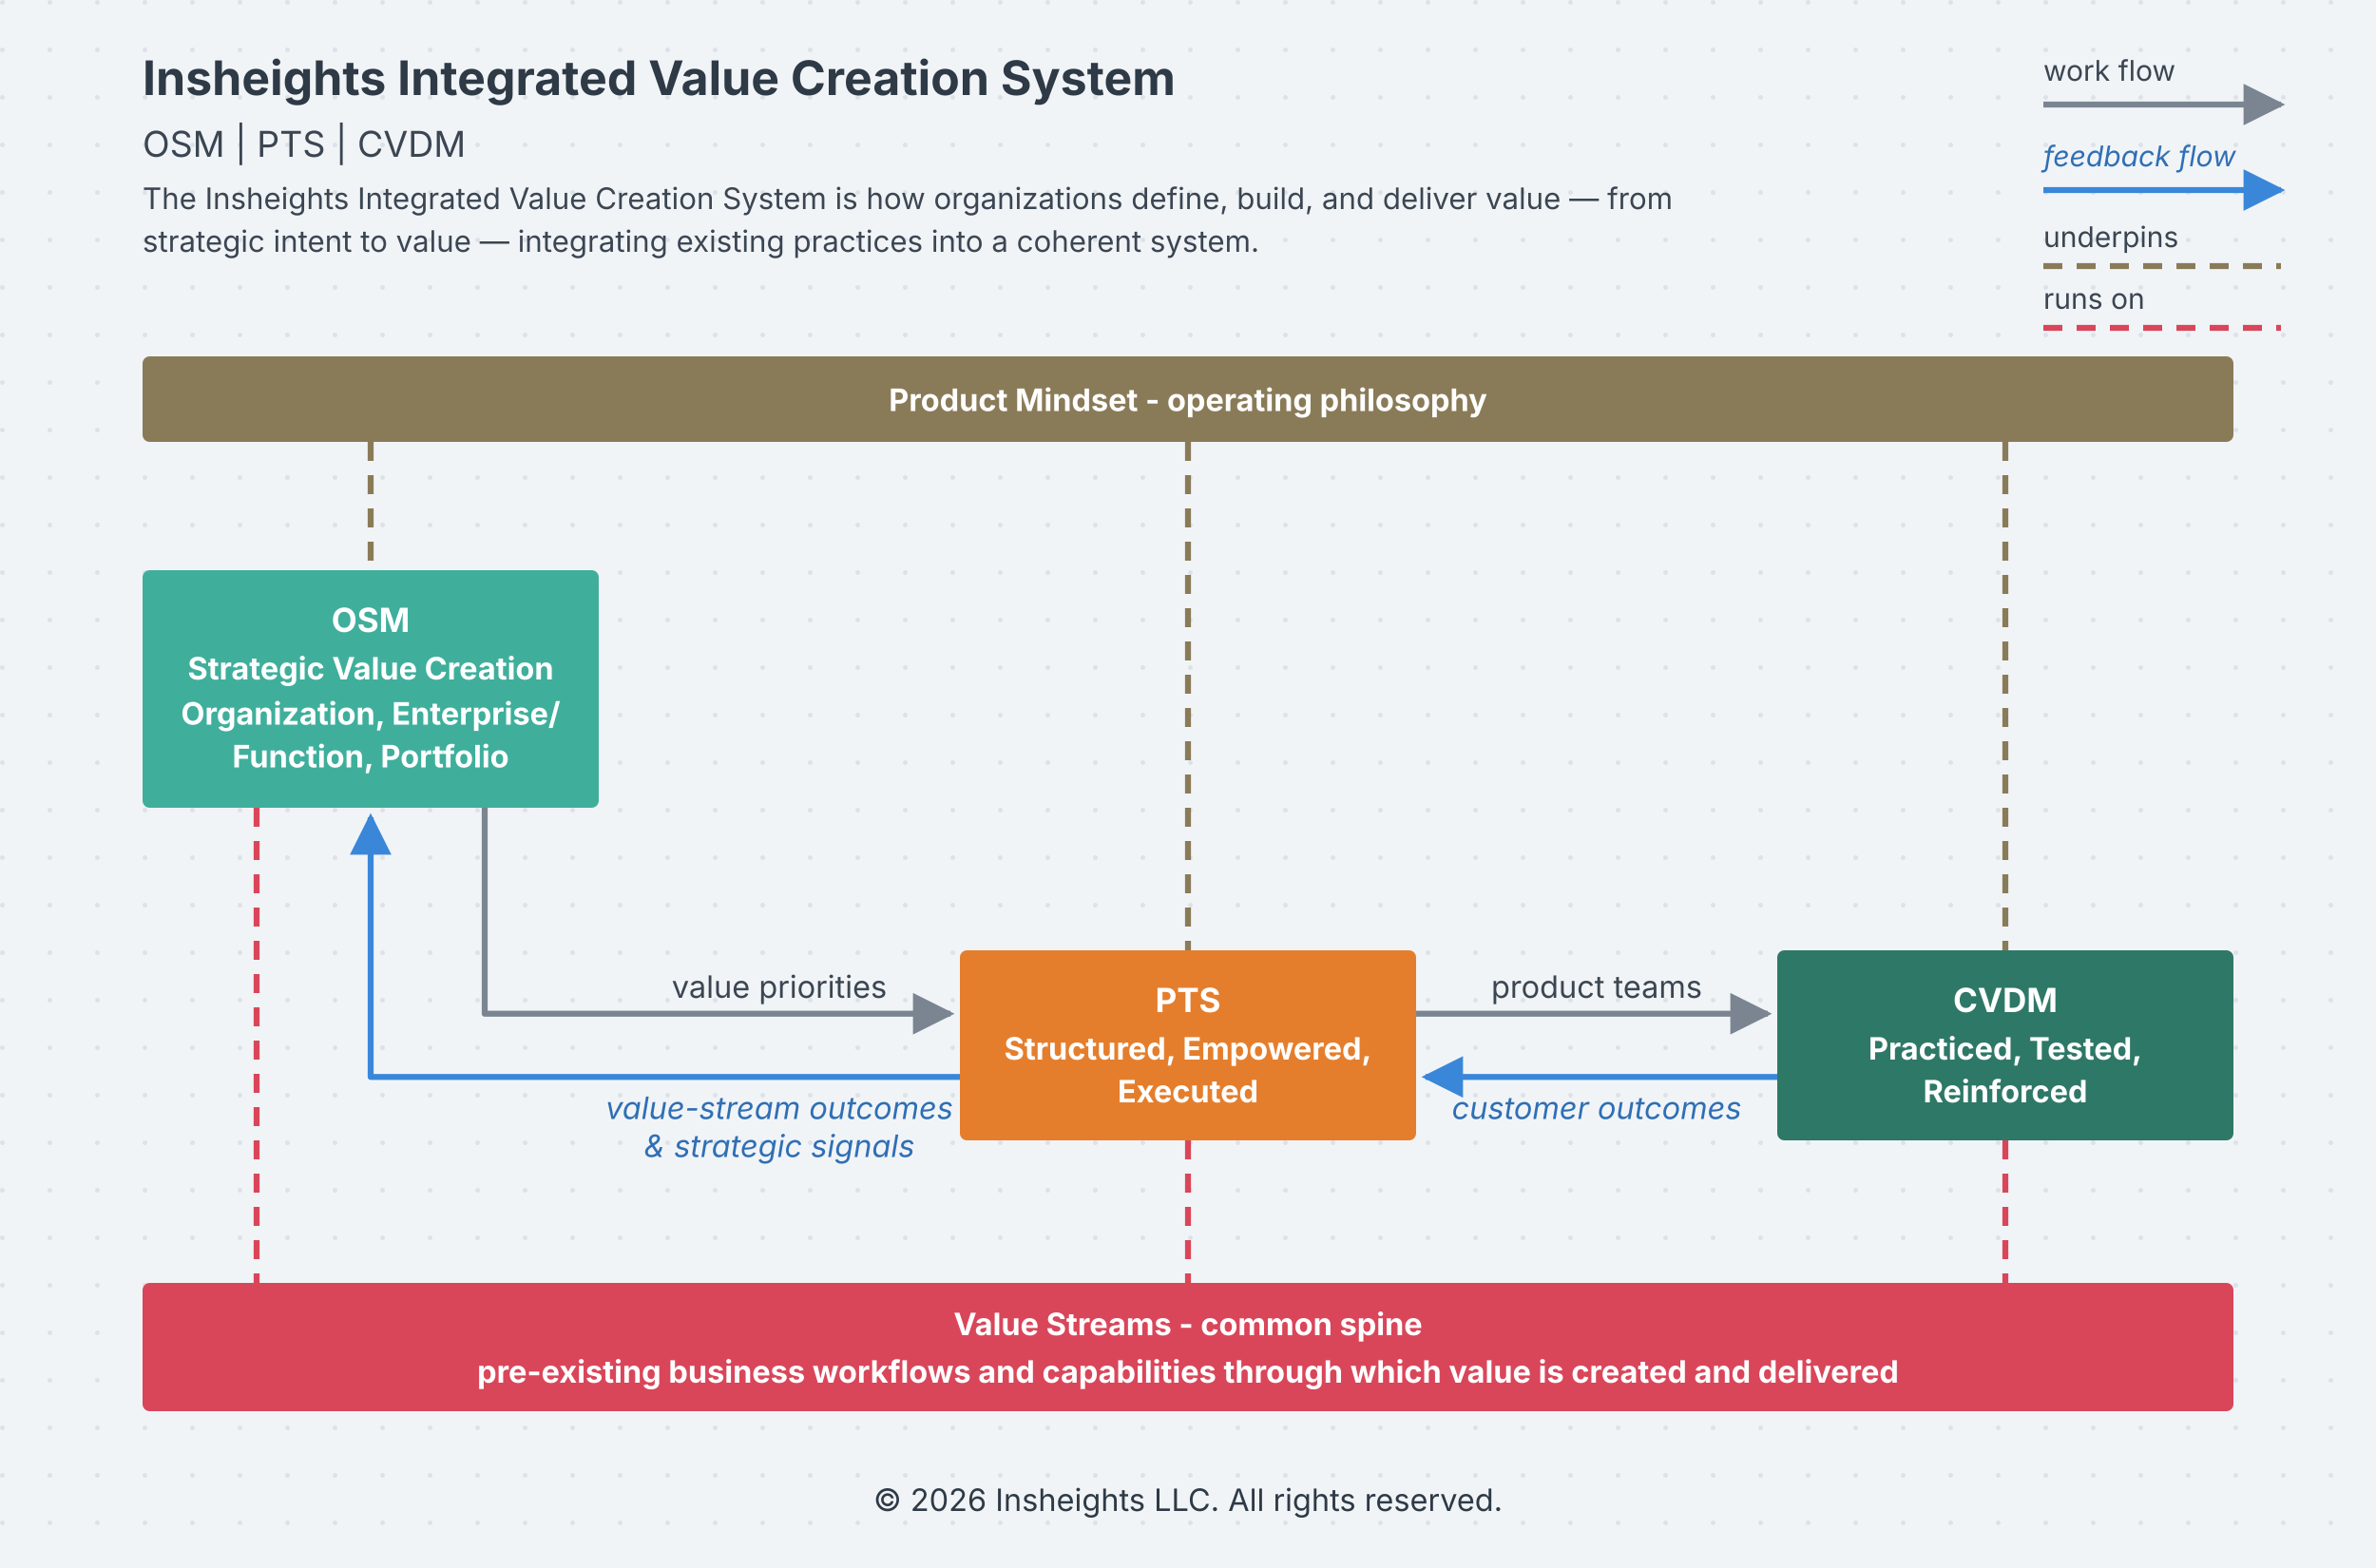
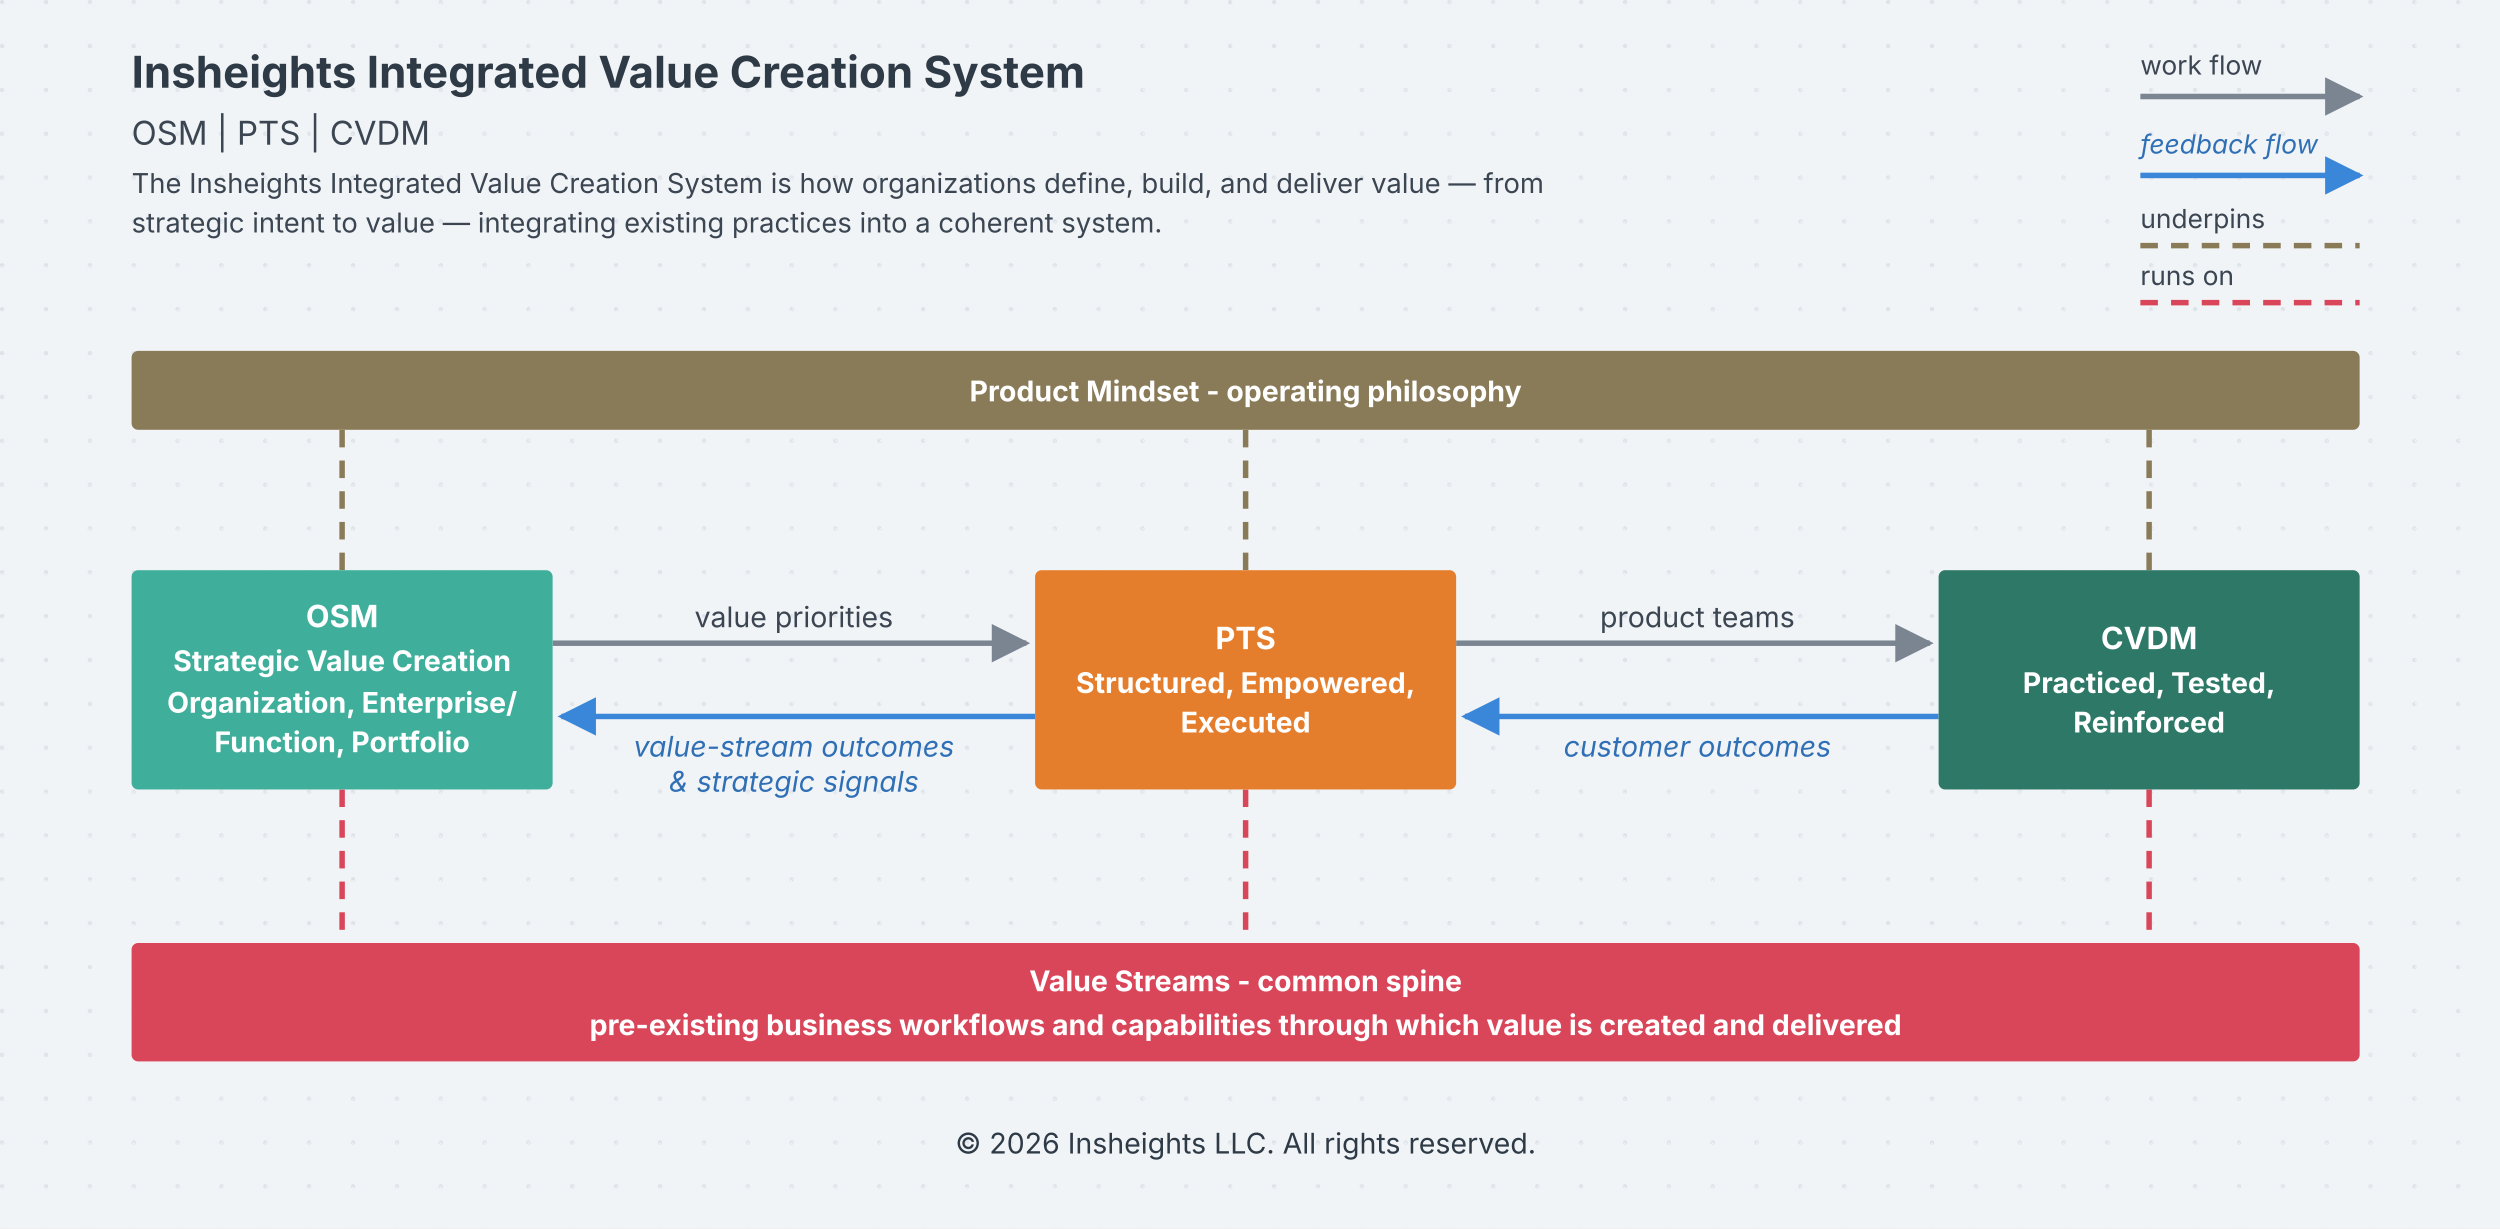
- <svg xmlns="http://www.w3.org/2000/svg" width="1000" height="660" viewBox="0 0 1000 660" font-family="Inter, 'Segoe UI', Roboto, Helvetica, Arial, sans-serif">
+ <svg xmlns="http://www.w3.org/2000/svg" width="1140" height="560" viewBox="0 0 1140 560" font-family="Inter, 'Segoe UI', Roboto, Helvetica, Arial, sans-serif">
  <defs>
    <pattern id="dots" width="20" height="20" patternUnits="userSpaceOnUse">
      <circle cx="1" cy="1" r="1" fill="#DCE2E8" />
    </pattern>
    <marker id="ag" viewBox="0 0 10 10" refX="9" refY="5" markerWidth="7" markerHeight="7" orient="auto-start-reverse">
      <path d="M0,0 L10,5 L0,10 z" fill="#7A8591" />
    </marker>
    <marker id="ab" viewBox="0 0 10 10" refX="9" refY="5" markerWidth="7" markerHeight="7" orient="auto-start-reverse">
      <path d="M0,0 L10,5 L0,10 z" fill="#3A87D9" />
    </marker>
    <style>
      .work  { fill: none; stroke: #7A8591; stroke-width: 2.5; stroke-linejoin: round; marker-end: url(#ag); }
      .fb    { fill: none; stroke: #3A87D9; stroke-width: 2.5; stroke-linejoin: round; marker-end: url(#ab); }
      .dg    { fill: none; stroke: #8A7B58; stroke-width: 2.5; stroke-dasharray: 8 6; }
      .dr    { fill: none; stroke: #D9465A; stroke-width: 2.5; stroke-dasharray: 8 6; }
      .lbl   { font-size: 13px; fill: #3B4652; text-anchor: middle; }
      .lblf  { font-size: 13px; fill: #2F6FB5; font-style: italic; text-anchor: middle; }
      .bh    { font-size: 14px; font-weight: 700; fill: #FFFFFF; text-anchor: middle; }
      .bt    { font-size: 13px; font-weight: 700; fill: #FFFFFF; text-anchor: middle; }
    </style>
  </defs>
-   <rect width="1000" height="660" fill="#F1F4F7" />
-   <rect width="1000" height="660" fill="url(#dots)" />
+   <rect width="1140" height="560" fill="#F1F4F7" />
+   <rect width="1140" height="560" fill="url(#dots)" />
  <text x="60" y="40" font-size="20" font-weight="700" fill="#2E3A46">Insheights Integrated Value Creation System</text>
  <text x="60" y="66" font-size="15" fill="#3B4652">OSM | PTS | CVDM</text>
  <text x="60" y="88" font-size="12.5" fill="#3B4652">The Insheights Integrated Value Creation System is how organizations define, build, and deliver value — from</text>
  <text x="60" y="106" font-size="12.5" fill="#3B4652">strategic intent to value — integrating existing practices into a coherent system.</text>
-   <text x="860" y="34" font-size="12" fill="#3B4652">work flow</text>
-   <path class="work" d="M860,44 H960" />
-   <text x="860" y="70" font-size="12" fill="#2F6FB5" font-style="italic">feedback flow</text>
-   <path class="fb" d="M860,80 H960" />
-   <text x="860" y="104" font-size="12" fill="#3B4652">underpins</text>
-   <path class="dg" d="M860,112 H960" />
-   <text x="860" y="130" font-size="12" fill="#3B4652">runs on</text>
-   <path class="dr" d="M860,138 H960" />
-   <rect x="60" y="150" width="880" height="36" rx="3" fill="#8A7B58" />
-   <text class="bt" x="500" y="173">Product Mindset - operating philosophy</text>
-   <rect x="60" y="540" width="880" height="54" rx="3" fill="#D9465A" />
-   <text class="bt" x="500" y="562">Value Streams - common spine</text>
-   <text class="bt" x="500" y="582">pre-existing business workflows and capabilities through which value is created and delivered</text>
-   <path class="dg" d="M156,186 V240" />
-   <path class="dg" d="M500,186 V400" />
-   <path class="dg" d="M844,186 V400" />
-   <path class="dr" d="M108,340 V540" />
-   <path class="dr" d="M500,480 V540" />
-   <path class="dr" d="M844,480 V540" />
-   <path class="work" d="M204,340 V426.7 H400" />
-   <text class="lbl" x="328" y="420">value priorities</text>
-   <path class="fb" d="M404,453.3 H156 V344" />
-   <text class="lblf" x="328" y="471">value-stream outcomes</text>
-   <text class="lblf" x="328" y="487">&amp; strategic signals</text>
-   <path class="work" d="M596,426.7 H744" />
-   <text class="lbl" x="672" y="420">product teams</text>
-   <path class="fb" d="M748,453.3 H600" />
-   <text class="lblf" x="672" y="471">customer outcomes</text>
-   <rect x="60" y="240" width="192" height="100" rx="3" fill="#3FAF9C" />
-   <text class="bh" x="156" y="266">OSM</text>
-   <text class="bt" x="156" y="286">Strategic Value Creation</text>
-   <text class="bt" x="156" y="305">Organization, Enterprise/</text>
-   <text class="bt" x="156" y="323">Function, Portfolio</text>
-   <rect x="404" y="400" width="192" height="80" rx="3" fill="#E57E2C" />
-   <text class="bh" x="500" y="426">PTS</text>
-   <text class="bt" x="500" y="446">Structured, Empowered,</text>
-   <text class="bt" x="500" y="464">Executed</text>
-   <rect x="748" y="400" width="192" height="80" rx="3" fill="#2E7867" />
-   <text class="bh" x="844" y="426">CVDM</text>
-   <text class="bt" x="844" y="446">Practiced, Tested,</text>
-   <text class="bt" x="844" y="464">Reinforced</text>
-   <text x="500" y="636" font-size="13" fill="#2E3A46" text-anchor="middle">© 2026 Insheights LLC. All rights reserved.</text>
+   <text x="976" y="34" font-size="12" fill="#3B4652">work flow</text>
+   <path class="work" d="M976,44 H1076" />
+   <text x="976" y="70" font-size="12" fill="#2F6FB5" font-style="italic">feedback flow</text>
+   <path class="fb" d="M976,80 H1076" />
+   <text x="976" y="104" font-size="12" fill="#3B4652">underpins</text>
+   <path class="dg" d="M976,112 H1076" />
+   <text x="976" y="130" font-size="12" fill="#3B4652">runs on</text>
+   <path class="dr" d="M976,138 H1076" />
+   <rect x="60" y="160" width="1016" height="36" rx="3" fill="#8A7B58" />
+   <text class="bt" x="568" y="183">Product Mindset - operating philosophy</text>
+   <rect x="60" y="430" width="1016" height="54" rx="3" fill="#D9465A" />
+   <text class="bt" x="568" y="452">Value Streams - common spine</text>
+   <text class="bt" x="568" y="472">pre-existing business workflows and capabilities through which value is created and delivered</text>
+   <path class="dg" d="M156,196 V260" />
+   <path class="dg" d="M568,196 V260" />
+   <path class="dg" d="M980,196 V260" />
+   <path class="dr" d="M156,360 V430" />
+   <path class="dr" d="M568,360 V430" />
+   <path class="dr" d="M980,360 V430" />
+   <path class="work" d="M252,293.3 H468" />
+   <text class="lbl" x="362" y="286">value priorities</text>
+   <path class="fb" d="M472,326.7 H256" />
+   <text class="lblf" x="362" y="345">value-stream outcomes</text>
+   <text class="lblf" x="362" y="361">&amp; strategic signals</text>
+   <path class="work" d="M664,293.3 H880" />
+   <text class="lbl" x="774" y="286">product teams</text>
+   <path class="fb" d="M884,326.7 H668" />
+   <text class="lblf" x="774" y="345">customer outcomes</text>
+   <rect x="60" y="260" width="192" height="100" rx="3" fill="#3FAF9C" />
+   <text class="bh" x="156" y="286">OSM</text>
+   <text class="bt" x="156" y="306">Strategic Value Creation</text>
+   <text class="bt" x="156" y="325">Organization, Enterprise/</text>
+   <text class="bt" x="156" y="343">Function, Portfolio</text>
+   <rect x="472" y="260" width="192" height="100" rx="3" fill="#E57E2C" />
+   <text class="bh" x="568" y="296">PTS</text>
+   <text class="bt" x="568" y="316">Structured, Empowered,</text>
+   <text class="bt" x="568" y="334">Executed</text>
+   <rect x="884" y="260" width="192" height="100" rx="3" fill="#2E7867" />
+   <text class="bh" x="980" y="296">CVDM</text>
+   <text class="bt" x="980" y="316">Practiced, Tested,</text>
+   <text class="bt" x="980" y="334">Reinforced</text>
+   <text x="568" y="526" font-size="13" fill="#2E3A46" text-anchor="middle">© 2026 Insheights LLC. All rights reserved.</text>
</svg>
